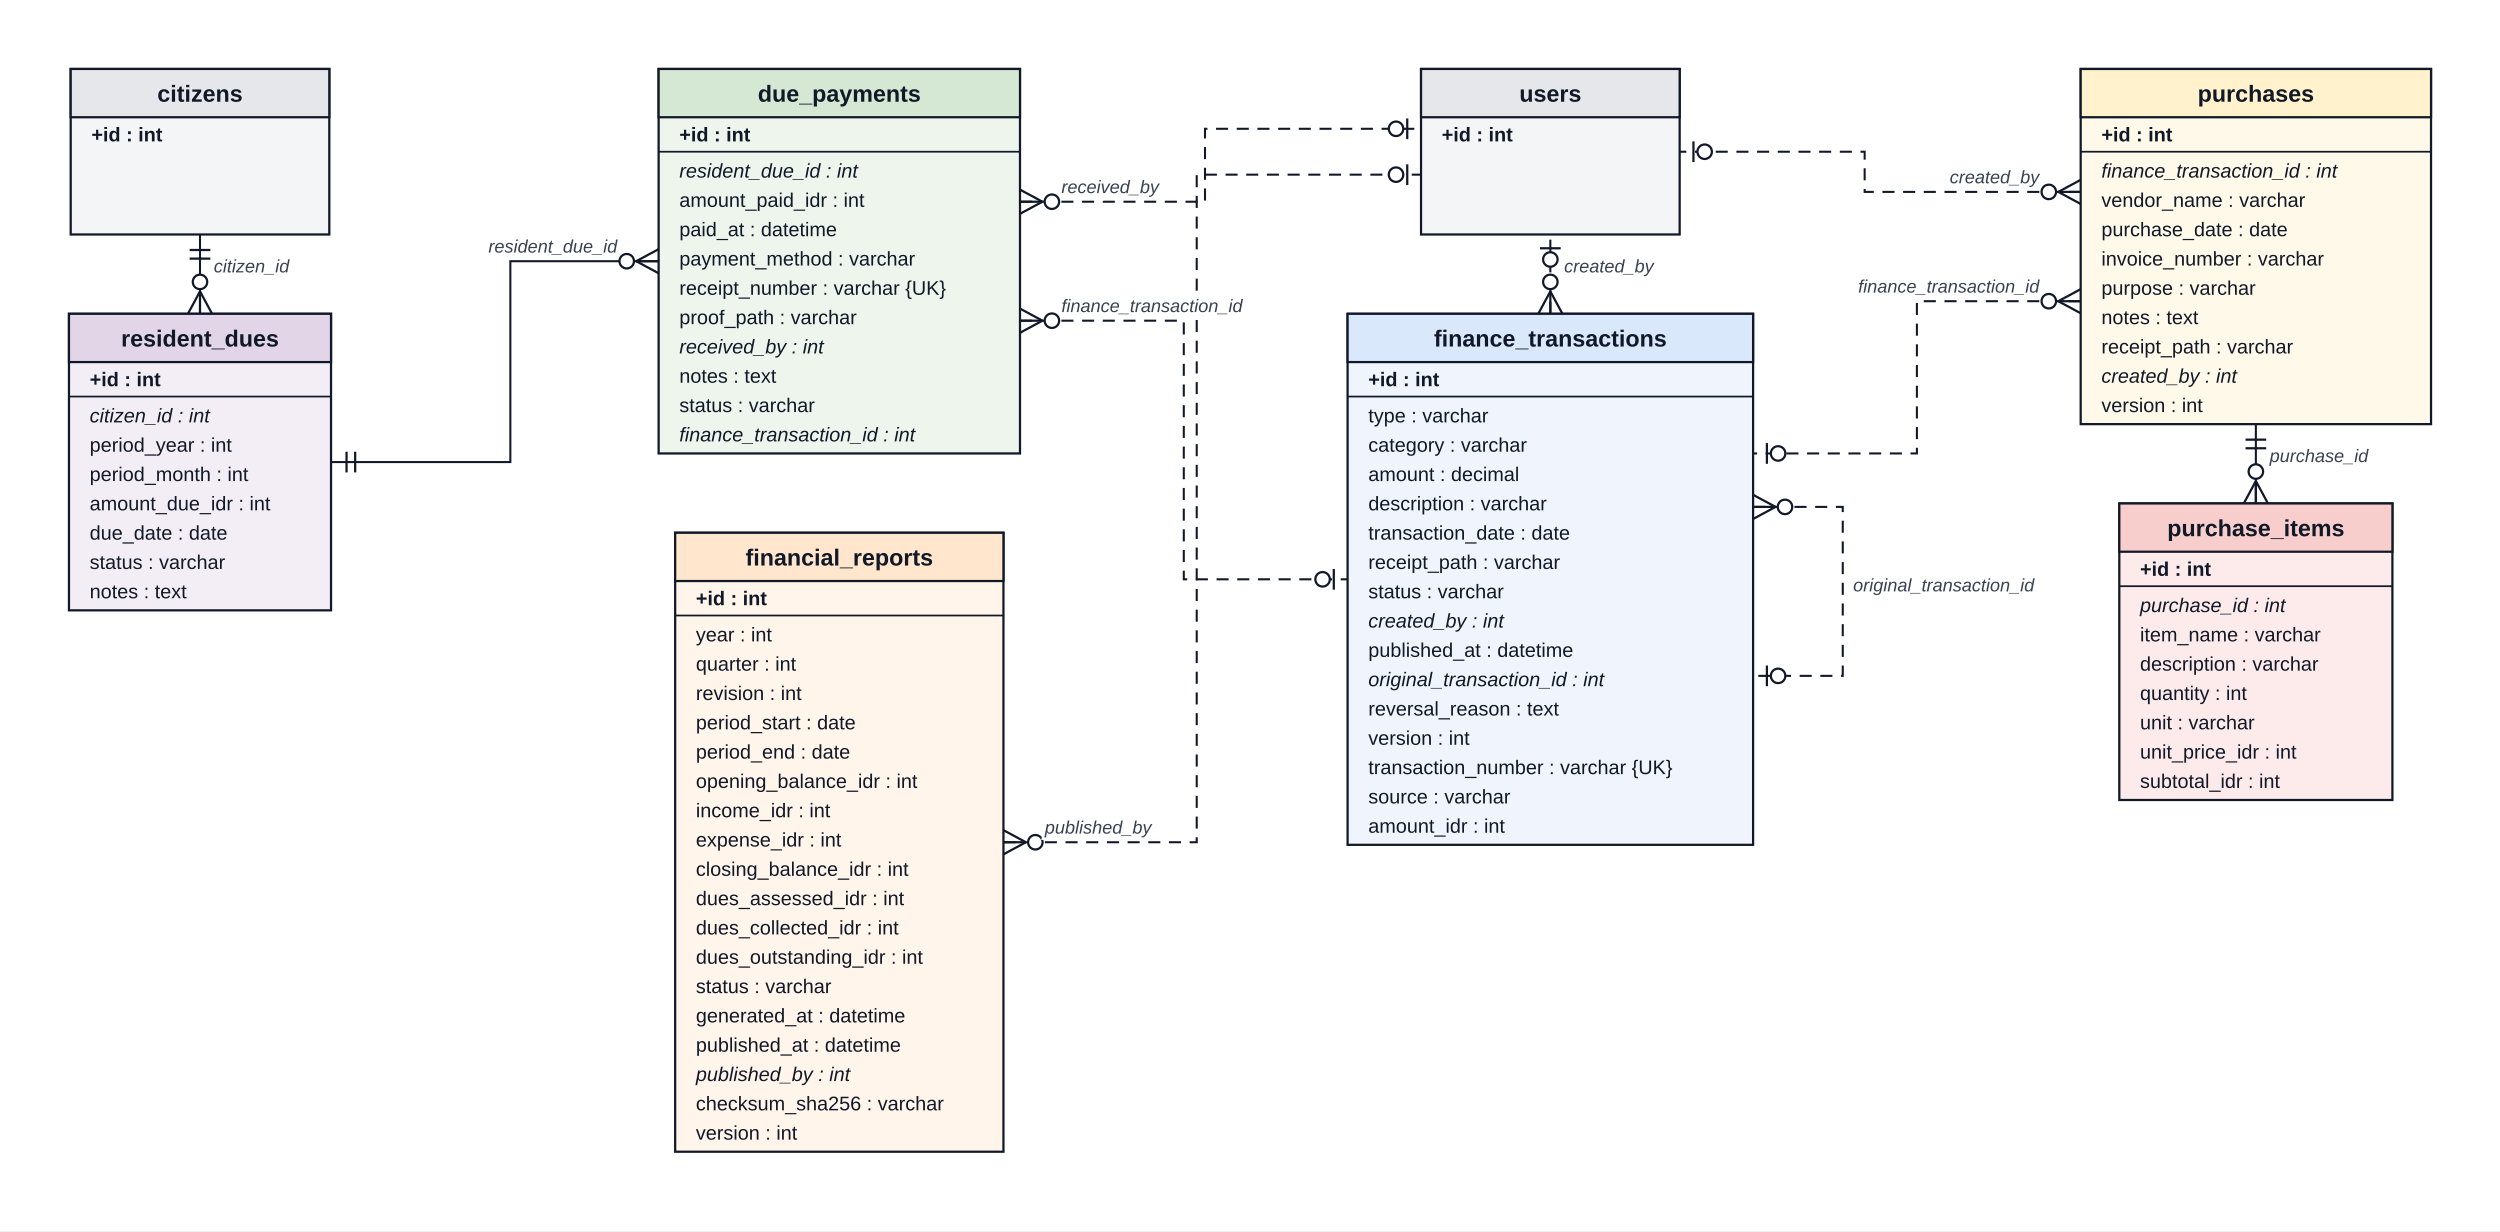
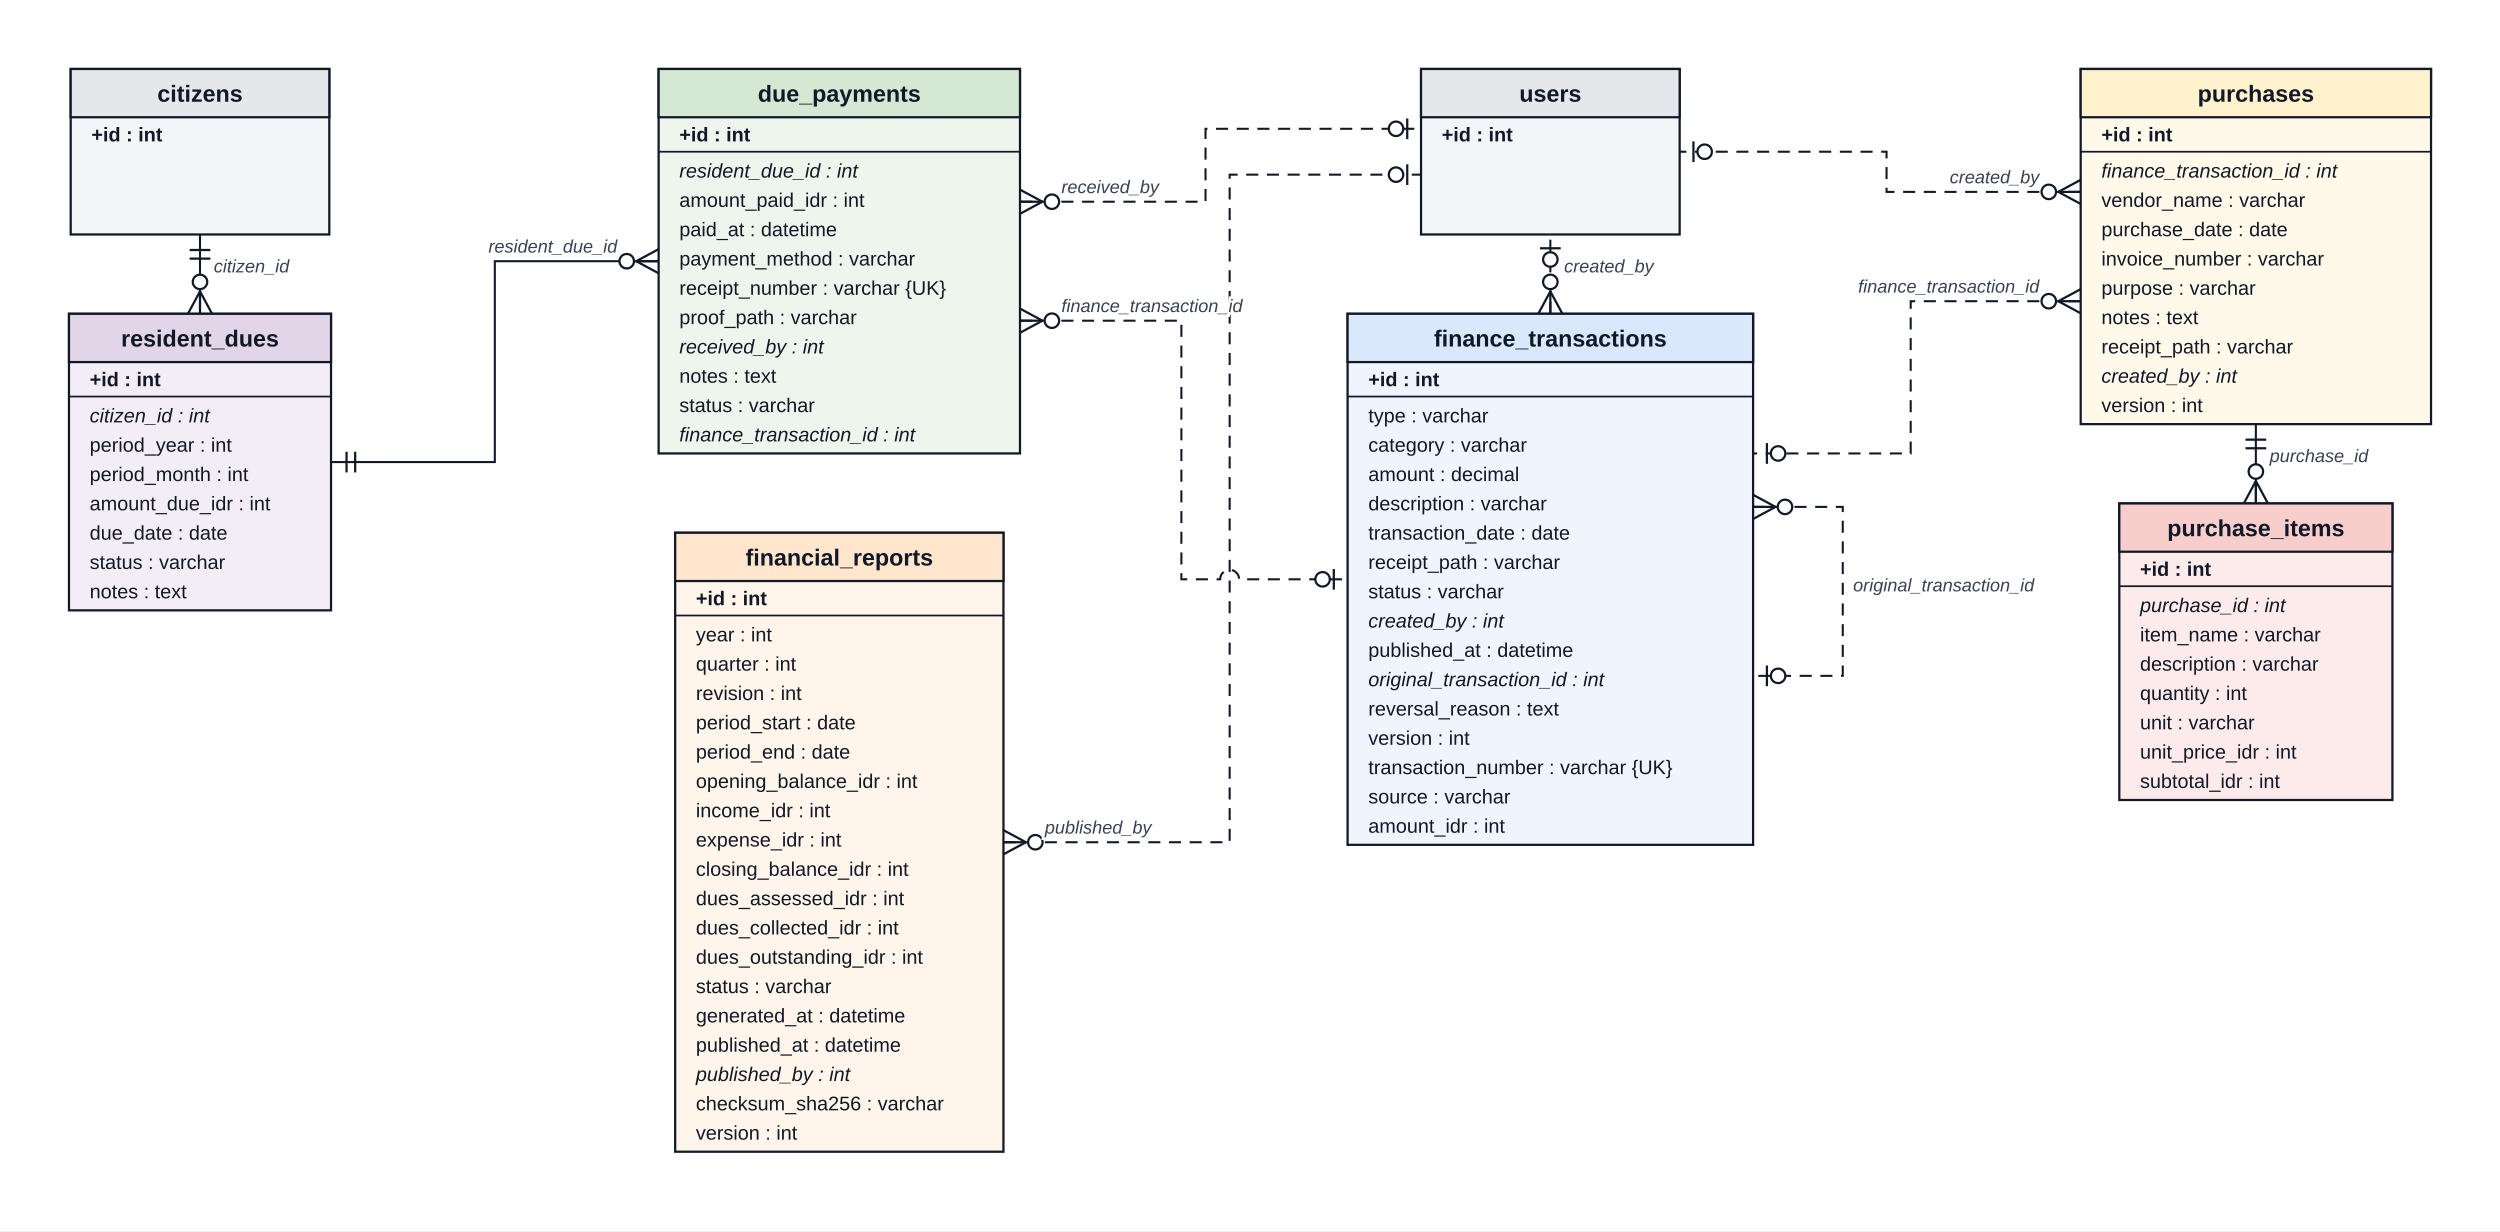
<svg xmlns="http://www.w3.org/2000/svg" viewBox="0 0 1450 714" width="1450" height="714" role="img" aria-label="Keuangan dan Iuran">
  <rect width="1450" height="714" fill="#ffffff" />
-   <path d="M116.0 182.0 V150.0 H116.0 V136.0" fill="none" stroke="#111827" stroke-width="1.2" />
-   <path d="M591.6 186.0 H686.6 V336.0 H781.6" fill="none" stroke="#111827" stroke-width="1.2" stroke-dasharray="7 5" />
-   <path d="M382.0 151.5 H296.0 V268.0 H192.0" fill="none" stroke="#111827" stroke-width="1.2" />
-   <path d="M591.6 117.0 H698.9 V74.7 H824.2" fill="none" stroke="#111827" stroke-width="1.2" stroke-dasharray="7 5" />
+   <path d="M116.0 182.0 V152.0 V136.0" fill="none" stroke="#111827" stroke-width="1.2" />
+   <path d="M591.6 186.0 H685.2 V336.0 H707.7 A5.5 5.5 0 0 1 718.7 336.0 H781.6" fill="none" stroke="#111827" stroke-width="1.2" stroke-dasharray="7 5" />
+   <path d="M382.0 151.5 H287.0 V268.0 H192.0" fill="none" stroke="#111827" stroke-width="1.2" />
+   <path d="M591.6 117.0 H699.2 V74.7 H824.2" fill="none" stroke="#111827" stroke-width="1.2" stroke-dasharray="7 5" />
  <path d="M1016.8 294.0 H1068.8 V392.0 H1016.8" fill="none" stroke="#111827" stroke-width="1.2" stroke-dasharray="7 5" />
-   <path d="M899.2 182.0 V168.0 H899.2 V136.0" fill="none" stroke="#111827" stroke-width="1.2" stroke-dasharray="7 5" />
-   <path d="M1206.8 111.3 H1081.5 V88.0 H974.2" fill="none" stroke="#111827" stroke-width="1.2" stroke-dasharray="7 5" />
-   <path d="M1206.8 174.7 H1111.8 V263.0 H1016.8" fill="none" stroke="#111827" stroke-width="1.2" stroke-dasharray="7 5" />
-   <path d="M1308.4 292.0 V278.0 H1308.4 V246.0" fill="none" stroke="#111827" stroke-width="1.2" />
-   <path d="M582.0 488.5 H694.1 V101.3 H824.2" fill="none" stroke="#111827" stroke-width="1.2" stroke-dasharray="7 5" />
+   <path d="M899.2 182.0 V166.0 V136.0" fill="none" stroke="#111827" stroke-width="1.2" stroke-dasharray="7 5" />
+   <path d="M1206.8 111.3 H1094.2 V88.0 H974.2" fill="none" stroke="#111827" stroke-width="1.2" stroke-dasharray="7 5" />
+   <path d="M1206.8 174.7 H1108.2 V263.0 H1016.8" fill="none" stroke="#111827" stroke-width="1.2" stroke-dasharray="7 5" />
+   <path d="M1308.4 292.0 V269.0 V246.0" fill="none" stroke="#111827" stroke-width="1.2" />
+   <path d="M582.0 488.5 H713.2 V101.3 H824.2" fill="none" stroke="#111827" stroke-width="1.2" stroke-dasharray="7 5" />
  <rect x="40.0" y="182.0" width="152.0" height="172.0" fill="#f3eef5" stroke="#111827" stroke-width="1.3" />
  <rect x="40.0" y="182.0" width="152.0" height="28" fill="#e1d5e7" stroke="#111827" stroke-width="1.3" />
  <text x="116.0" y="201" text-anchor="middle" font-size="13.5" font-weight="bold" fill="#111827" font-family="Arial, Helvetica, sans-serif">resident_dues</text>
  <text x="52.0" y="224.0" font-size="11.5" fill="#111827" font-family="Arial, Helvetica, sans-serif" font-weight="bold">+id : int</text>
  <text x="52.0" y="245.0" font-size="11.5" fill="#111827" font-family="Arial, Helvetica, sans-serif" font-style="italic">citizen_id : int</text>
  <text x="52.0" y="262.0" font-size="11.5" fill="#111827" font-family="Arial, Helvetica, sans-serif">period_year : int</text>
  <text x="52.0" y="279.0" font-size="11.5" fill="#111827" font-family="Arial, Helvetica, sans-serif">period_month : int</text>
  <text x="52.0" y="296.0" font-size="11.5" fill="#111827" font-family="Arial, Helvetica, sans-serif">amount_due_idr : int</text>
  <text x="52.0" y="313.0" font-size="11.5" fill="#111827" font-family="Arial, Helvetica, sans-serif">due_date : date</text>
  <text x="52.0" y="330.0" font-size="11.5" fill="#111827" font-family="Arial, Helvetica, sans-serif">status : varchar</text>
  <text x="52.0" y="347.0" font-size="11.5" fill="#111827" font-family="Arial, Helvetica, sans-serif">notes : text</text>
  <line x1="40.0" y1="230.0" x2="192.0" y2="230.0" stroke="#111827" stroke-width="1" />
  <rect x="382.0" y="40.0" width="209.6" height="223.0" fill="#eef5ed" stroke="#111827" stroke-width="1.3" />
  <rect x="382.0" y="40.0" width="209.6" height="28" fill="#d5e8d4" stroke="#111827" stroke-width="1.3" />
  <text x="486.8" y="59" text-anchor="middle" font-size="13.5" font-weight="bold" fill="#111827" font-family="Arial, Helvetica, sans-serif">due_payments</text>
  <text x="394.0" y="82.0" font-size="11.5" fill="#111827" font-family="Arial, Helvetica, sans-serif" font-weight="bold">+id : int</text>
  <text x="394.0" y="103.0" font-size="11.5" fill="#111827" font-family="Arial, Helvetica, sans-serif" font-style="italic">resident_due_id : int</text>
  <text x="394.0" y="120.0" font-size="11.5" fill="#111827" font-family="Arial, Helvetica, sans-serif">amount_paid_idr : int</text>
  <text x="394.0" y="137.0" font-size="11.5" fill="#111827" font-family="Arial, Helvetica, sans-serif">paid_at : datetime</text>
  <text x="394.0" y="154.0" font-size="11.5" fill="#111827" font-family="Arial, Helvetica, sans-serif">payment_method : varchar</text>
  <text x="394.0" y="171.0" font-size="11.5" fill="#111827" font-family="Arial, Helvetica, sans-serif">receipt_number : varchar {UK}</text>
  <text x="394.0" y="188.0" font-size="11.5" fill="#111827" font-family="Arial, Helvetica, sans-serif">proof_path : varchar</text>
  <text x="394.0" y="205.0" font-size="11.5" fill="#111827" font-family="Arial, Helvetica, sans-serif" font-style="italic">received_by : int</text>
  <text x="394.0" y="222.0" font-size="11.5" fill="#111827" font-family="Arial, Helvetica, sans-serif">notes : text</text>
  <text x="394.0" y="239.0" font-size="11.5" fill="#111827" font-family="Arial, Helvetica, sans-serif">status : varchar</text>
  <text x="394.0" y="256.0" font-size="11.5" fill="#111827" font-family="Arial, Helvetica, sans-serif" font-style="italic">finance_transaction_id : int</text>
  <line x1="382.0" y1="88.0" x2="591.6" y2="88.0" stroke="#111827" stroke-width="1" />
  <rect x="781.6" y="182.0" width="235.2" height="308.0" fill="#f0f5fd" stroke="#111827" stroke-width="1.3" />
  <rect x="781.6" y="182.0" width="235.2" height="28" fill="#dae8fc" stroke="#111827" stroke-width="1.3" />
  <text x="899.2" y="201" text-anchor="middle" font-size="13.5" font-weight="bold" fill="#111827" font-family="Arial, Helvetica, sans-serif">finance_transactions</text>
  <text x="793.6" y="224.0" font-size="11.5" fill="#111827" font-family="Arial, Helvetica, sans-serif" font-weight="bold">+id : int</text>
  <text x="793.6" y="245.0" font-size="11.5" fill="#111827" font-family="Arial, Helvetica, sans-serif">type : varchar</text>
  <text x="793.6" y="262.0" font-size="11.5" fill="#111827" font-family="Arial, Helvetica, sans-serif">category : varchar</text>
  <text x="793.6" y="279.0" font-size="11.5" fill="#111827" font-family="Arial, Helvetica, sans-serif">amount : decimal</text>
  <text x="793.6" y="296.0" font-size="11.5" fill="#111827" font-family="Arial, Helvetica, sans-serif">description : varchar</text>
  <text x="793.6" y="313.0" font-size="11.5" fill="#111827" font-family="Arial, Helvetica, sans-serif">transaction_date : date</text>
  <text x="793.6" y="330.0" font-size="11.5" fill="#111827" font-family="Arial, Helvetica, sans-serif">receipt_path : varchar</text>
  <text x="793.6" y="347.0" font-size="11.5" fill="#111827" font-family="Arial, Helvetica, sans-serif">status : varchar</text>
  <text x="793.6" y="364.0" font-size="11.5" fill="#111827" font-family="Arial, Helvetica, sans-serif" font-style="italic">created_by : int</text>
  <text x="793.6" y="381.0" font-size="11.5" fill="#111827" font-family="Arial, Helvetica, sans-serif">published_at : datetime</text>
  <text x="793.6" y="398.0" font-size="11.5" fill="#111827" font-family="Arial, Helvetica, sans-serif" font-style="italic">original_transaction_id : int</text>
  <text x="793.6" y="415.0" font-size="11.5" fill="#111827" font-family="Arial, Helvetica, sans-serif">reversal_reason : text</text>
  <text x="793.6" y="432.0" font-size="11.5" fill="#111827" font-family="Arial, Helvetica, sans-serif">version : int</text>
  <text x="793.6" y="449.0" font-size="11.5" fill="#111827" font-family="Arial, Helvetica, sans-serif">transaction_number : varchar {UK}</text>
  <text x="793.6" y="466.0" font-size="11.5" fill="#111827" font-family="Arial, Helvetica, sans-serif">source : varchar</text>
  <text x="793.6" y="483.0" font-size="11.5" fill="#111827" font-family="Arial, Helvetica, sans-serif">amount_idr : int</text>
  <line x1="781.6" y1="230.0" x2="1016.8" y2="230.0" stroke="#111827" stroke-width="1" />
  <rect x="1206.8" y="40.0" width="203.2" height="206.0" fill="#fff9ea" stroke="#111827" stroke-width="1.3" />
  <rect x="1206.8" y="40.0" width="203.2" height="28" fill="#fff2cc" stroke="#111827" stroke-width="1.3" />
  <text x="1308.4" y="59" text-anchor="middle" font-size="13.5" font-weight="bold" fill="#111827" font-family="Arial, Helvetica, sans-serif">purchases</text>
  <text x="1218.8" y="82.0" font-size="11.5" fill="#111827" font-family="Arial, Helvetica, sans-serif" font-weight="bold">+id : int</text>
  <text x="1218.8" y="103.0" font-size="11.5" fill="#111827" font-family="Arial, Helvetica, sans-serif" font-style="italic">finance_transaction_id : int</text>
  <text x="1218.8" y="120.0" font-size="11.5" fill="#111827" font-family="Arial, Helvetica, sans-serif">vendor_name : varchar</text>
  <text x="1218.8" y="137.0" font-size="11.5" fill="#111827" font-family="Arial, Helvetica, sans-serif">purchase_date : date</text>
  <text x="1218.8" y="154.0" font-size="11.5" fill="#111827" font-family="Arial, Helvetica, sans-serif">invoice_number : varchar</text>
  <text x="1218.8" y="171.0" font-size="11.5" fill="#111827" font-family="Arial, Helvetica, sans-serif">purpose : varchar</text>
  <text x="1218.8" y="188.0" font-size="11.5" fill="#111827" font-family="Arial, Helvetica, sans-serif">notes : text</text>
  <text x="1218.8" y="205.0" font-size="11.5" fill="#111827" font-family="Arial, Helvetica, sans-serif">receipt_path : varchar</text>
  <text x="1218.8" y="222.0" font-size="11.5" fill="#111827" font-family="Arial, Helvetica, sans-serif" font-style="italic">created_by : int</text>
  <text x="1218.8" y="239.0" font-size="11.5" fill="#111827" font-family="Arial, Helvetica, sans-serif">version : int</text>
  <line x1="1206.8" y1="88.0" x2="1410.0" y2="88.0" stroke="#111827" stroke-width="1" />
  <rect x="1229.2" y="292.0" width="158.4" height="172.0" fill="#fcebea" stroke="#111827" stroke-width="1.3" />
  <rect x="1229.2" y="292.0" width="158.4" height="28" fill="#f8cecc" stroke="#111827" stroke-width="1.3" />
  <text x="1308.4" y="311" text-anchor="middle" font-size="13.5" font-weight="bold" fill="#111827" font-family="Arial, Helvetica, sans-serif">purchase_items</text>
  <text x="1241.2" y="334.0" font-size="11.5" fill="#111827" font-family="Arial, Helvetica, sans-serif" font-weight="bold">+id : int</text>
  <text x="1241.2" y="355.0" font-size="11.5" fill="#111827" font-family="Arial, Helvetica, sans-serif" font-style="italic">purchase_id : int</text>
  <text x="1241.2" y="372.0" font-size="11.5" fill="#111827" font-family="Arial, Helvetica, sans-serif">item_name : varchar</text>
  <text x="1241.2" y="389.0" font-size="11.5" fill="#111827" font-family="Arial, Helvetica, sans-serif">description : varchar</text>
  <text x="1241.2" y="406.0" font-size="11.5" fill="#111827" font-family="Arial, Helvetica, sans-serif">quantity : int</text>
  <text x="1241.2" y="423.0" font-size="11.5" fill="#111827" font-family="Arial, Helvetica, sans-serif">unit : varchar</text>
  <text x="1241.2" y="440.0" font-size="11.5" fill="#111827" font-family="Arial, Helvetica, sans-serif">unit_price_idr : int</text>
  <text x="1241.2" y="457.0" font-size="11.5" fill="#111827" font-family="Arial, Helvetica, sans-serif">subtotal_idr : int</text>
  <line x1="1229.2" y1="340.0" x2="1387.6" y2="340.0" stroke="#111827" stroke-width="1" />
  <rect x="391.6" y="309.0" width="190.4" height="359.0" fill="#fff5ea" stroke="#111827" stroke-width="1.3" />
  <rect x="391.6" y="309.0" width="190.4" height="28" fill="#ffe6cc" stroke="#111827" stroke-width="1.3" />
  <text x="486.8" y="328" text-anchor="middle" font-size="13.5" font-weight="bold" fill="#111827" font-family="Arial, Helvetica, sans-serif">financial_reports</text>
  <text x="403.6" y="351.0" font-size="11.5" fill="#111827" font-family="Arial, Helvetica, sans-serif" font-weight="bold">+id : int</text>
  <text x="403.6" y="372.0" font-size="11.5" fill="#111827" font-family="Arial, Helvetica, sans-serif">year : int</text>
  <text x="403.6" y="389.0" font-size="11.5" fill="#111827" font-family="Arial, Helvetica, sans-serif">quarter : int</text>
  <text x="403.6" y="406.0" font-size="11.5" fill="#111827" font-family="Arial, Helvetica, sans-serif">revision : int</text>
  <text x="403.6" y="423.0" font-size="11.5" fill="#111827" font-family="Arial, Helvetica, sans-serif">period_start : date</text>
  <text x="403.6" y="440.0" font-size="11.5" fill="#111827" font-family="Arial, Helvetica, sans-serif">period_end : date</text>
  <text x="403.6" y="457.0" font-size="11.5" fill="#111827" font-family="Arial, Helvetica, sans-serif">opening_balance_idr : int</text>
  <text x="403.6" y="474.0" font-size="11.5" fill="#111827" font-family="Arial, Helvetica, sans-serif">income_idr : int</text>
  <text x="403.6" y="491.0" font-size="11.5" fill="#111827" font-family="Arial, Helvetica, sans-serif">expense_idr : int</text>
  <text x="403.6" y="508.0" font-size="11.5" fill="#111827" font-family="Arial, Helvetica, sans-serif">closing_balance_idr : int</text>
  <text x="403.6" y="525.0" font-size="11.5" fill="#111827" font-family="Arial, Helvetica, sans-serif">dues_assessed_idr : int</text>
  <text x="403.6" y="542.0" font-size="11.5" fill="#111827" font-family="Arial, Helvetica, sans-serif">dues_collected_idr : int</text>
  <text x="403.6" y="559.0" font-size="11.5" fill="#111827" font-family="Arial, Helvetica, sans-serif">dues_outstanding_idr : int</text>
  <text x="403.6" y="576.0" font-size="11.5" fill="#111827" font-family="Arial, Helvetica, sans-serif">status : varchar</text>
  <text x="403.6" y="593.0" font-size="11.5" fill="#111827" font-family="Arial, Helvetica, sans-serif">generated_at : datetime</text>
  <text x="403.6" y="610.0" font-size="11.5" fill="#111827" font-family="Arial, Helvetica, sans-serif">published_at : datetime</text>
  <text x="403.6" y="627.0" font-size="11.5" fill="#111827" font-family="Arial, Helvetica, sans-serif" font-style="italic">published_by : int</text>
  <text x="403.6" y="644.0" font-size="11.5" fill="#111827" font-family="Arial, Helvetica, sans-serif">checksum_sha256 : varchar</text>
  <text x="403.6" y="661.0" font-size="11.5" fill="#111827" font-family="Arial, Helvetica, sans-serif">version : int</text>
  <line x1="391.6" y1="357.0" x2="582.0" y2="357.0" stroke="#111827" stroke-width="1" />
  <rect x="41.0" y="40.0" width="150.0" height="96.0" fill="#f4f5f7" stroke="#111827" stroke-width="1.3" />
  <rect x="41.0" y="40.0" width="150.0" height="28" fill="#e5e7eb" stroke="#111827" stroke-width="1.3" />
  <text x="116.0" y="59" text-anchor="middle" font-size="13.5" font-weight="bold" fill="#111827" font-family="Arial, Helvetica, sans-serif">citizens</text>
  <text x="53.0" y="82.0" font-size="11.5" fill="#111827" font-family="Arial, Helvetica, sans-serif" font-weight="bold">+id : int</text>
  <rect x="824.2" y="40.0" width="150.0" height="96.0" fill="#f4f5f7" stroke="#111827" stroke-width="1.3" />
  <rect x="824.2" y="40.0" width="150.0" height="28" fill="#e5e7eb" stroke="#111827" stroke-width="1.3" />
  <text x="899.2" y="59" text-anchor="middle" font-size="13.5" font-weight="bold" fill="#111827" font-family="Arial, Helvetica, sans-serif">users</text>
  <text x="836.2" y="82.0" font-size="11.5" fill="#111827" font-family="Arial, Helvetica, sans-serif" font-weight="bold">+id : int</text>
  <line x1="116.0" y1="169.0" x2="109.0" y2="182.0" stroke="#111827" stroke-width="1.3" />
  <line x1="116.0" y1="169.0" x2="123.0" y2="182.0" stroke="#111827" stroke-width="1.3" />
  <line x1="116.0" y1="169.0" x2="116.0" y2="182.0" stroke="#111827" stroke-width="1.3" />
  <circle cx="116.0" cy="163.5" r="4.2" fill="#fff" stroke="#111827" stroke-width="1.3" />
  <line x1="122.0" y1="145.0" x2="110.0" y2="145.0" stroke="#111827" stroke-width="1.3" />
  <line x1="122.0" y1="150.0" x2="110.0" y2="150.0" stroke="#111827" stroke-width="1.3" />
  <line x1="604.6" y1="186.0" x2="591.6" y2="179.0" stroke="#111827" stroke-width="1.3" />
  <line x1="604.6" y1="186.0" x2="591.6" y2="193.0" stroke="#111827" stroke-width="1.3" />
  <line x1="604.6" y1="186.0" x2="591.6" y2="186.0" stroke="#111827" stroke-width="1.3" />
  <circle cx="610.1" cy="186.0" r="4.2" fill="#fff" stroke="#111827" stroke-width="1.3" />
  <line x1="773.6" y1="342.0" x2="773.6" y2="330.0" stroke="#111827" stroke-width="1.3" />
  <circle cx="767.1" cy="336.0" r="4.2" fill="#fff" stroke="#111827" stroke-width="1.3" />
  <line x1="369.0" y1="151.5" x2="382.0" y2="158.5" stroke="#111827" stroke-width="1.3" />
  <line x1="369.0" y1="151.5" x2="382.0" y2="144.5" stroke="#111827" stroke-width="1.3" />
  <line x1="369.0" y1="151.5" x2="382.0" y2="151.5" stroke="#111827" stroke-width="1.3" />
  <circle cx="363.5" cy="151.5" r="4.2" fill="#fff" stroke="#111827" stroke-width="1.3" />
  <line x1="201.0" y1="262.0" x2="201.0" y2="274.0" stroke="#111827" stroke-width="1.3" />
  <line x1="206.0" y1="262.0" x2="206.0" y2="274.0" stroke="#111827" stroke-width="1.3" />
  <line x1="604.6" y1="117.0" x2="591.6" y2="110.0" stroke="#111827" stroke-width="1.3" />
  <line x1="604.6" y1="117.0" x2="591.6" y2="124.0" stroke="#111827" stroke-width="1.3" />
  <line x1="604.6" y1="117.0" x2="591.6" y2="117.0" stroke="#111827" stroke-width="1.3" />
  <circle cx="610.1" cy="117.0" r="4.2" fill="#fff" stroke="#111827" stroke-width="1.3" />
  <line x1="816.2" y1="80.7" x2="816.2" y2="68.7" stroke="#111827" stroke-width="1.3" />
  <circle cx="809.7" cy="74.7" r="4.2" fill="#fff" stroke="#111827" stroke-width="1.3" />
  <line x1="1029.8" y1="294.0" x2="1016.8" y2="287.0" stroke="#111827" stroke-width="1.3" />
  <line x1="1029.8" y1="294.0" x2="1016.8" y2="301.0" stroke="#111827" stroke-width="1.3" />
  <line x1="1029.8" y1="294.0" x2="1016.8" y2="294.0" stroke="#111827" stroke-width="1.3" />
  <circle cx="1035.3" cy="294.0" r="4.2" fill="#fff" stroke="#111827" stroke-width="1.3" />
  <line x1="1024.8" y1="386.0" x2="1024.8" y2="398.0" stroke="#111827" stroke-width="1.3" />
  <circle cx="1031.3" cy="392.0" r="4.2" fill="#fff" stroke="#111827" stroke-width="1.3" />
  <line x1="899.2" y1="169.0" x2="892.2" y2="182.0" stroke="#111827" stroke-width="1.3" />
  <line x1="899.2" y1="169.0" x2="906.2" y2="182.0" stroke="#111827" stroke-width="1.3" />
  <line x1="899.2" y1="169.0" x2="899.2" y2="182.0" stroke="#111827" stroke-width="1.3" />
  <circle cx="899.2" cy="163.5" r="4.2" fill="#fff" stroke="#111827" stroke-width="1.3" />
  <line x1="905.2" y1="144.0" x2="893.2" y2="144.0" stroke="#111827" stroke-width="1.3" />
  <circle cx="899.2" cy="150.5" r="4.2" fill="#fff" stroke="#111827" stroke-width="1.3" />
  <line x1="1193.8" y1="111.3" x2="1206.8" y2="118.3" stroke="#111827" stroke-width="1.3" />
  <line x1="1193.8" y1="111.3" x2="1206.8" y2="104.3" stroke="#111827" stroke-width="1.3" />
  <line x1="1193.8" y1="111.3" x2="1206.8" y2="111.3" stroke="#111827" stroke-width="1.3" />
  <circle cx="1188.3" cy="111.3" r="4.2" fill="#fff" stroke="#111827" stroke-width="1.3" />
  <line x1="982.2" y1="82.0" x2="982.2" y2="94.0" stroke="#111827" stroke-width="1.3" />
  <circle cx="988.7" cy="88.0" r="4.2" fill="#fff" stroke="#111827" stroke-width="1.3" />
  <line x1="1193.8" y1="174.7" x2="1206.8" y2="181.7" stroke="#111827" stroke-width="1.3" />
  <line x1="1193.8" y1="174.7" x2="1206.8" y2="167.7" stroke="#111827" stroke-width="1.3" />
  <line x1="1193.8" y1="174.7" x2="1206.8" y2="174.7" stroke="#111827" stroke-width="1.3" />
  <circle cx="1188.3" cy="174.7" r="4.2" fill="#fff" stroke="#111827" stroke-width="1.3" />
  <line x1="1024.8" y1="257.0" x2="1024.8" y2="269.0" stroke="#111827" stroke-width="1.3" />
  <circle cx="1031.3" cy="263.0" r="4.2" fill="#fff" stroke="#111827" stroke-width="1.3" />
  <line x1="1308.4" y1="279.0" x2="1301.4" y2="292.0" stroke="#111827" stroke-width="1.3" />
  <line x1="1308.4" y1="279.0" x2="1315.4" y2="292.0" stroke="#111827" stroke-width="1.3" />
  <line x1="1308.4" y1="279.0" x2="1308.4" y2="292.0" stroke="#111827" stroke-width="1.3" />
  <circle cx="1308.4" cy="273.5" r="4.2" fill="#fff" stroke="#111827" stroke-width="1.3" />
  <line x1="1314.4" y1="255.0" x2="1302.4" y2="255.0" stroke="#111827" stroke-width="1.3" />
  <line x1="1314.4" y1="260.0" x2="1302.4" y2="260.0" stroke="#111827" stroke-width="1.3" />
  <line x1="595.0" y1="488.5" x2="582.0" y2="481.5" stroke="#111827" stroke-width="1.3" />
  <line x1="595.0" y1="488.5" x2="582.0" y2="495.5" stroke="#111827" stroke-width="1.3" />
  <line x1="595.0" y1="488.5" x2="582.0" y2="488.5" stroke="#111827" stroke-width="1.3" />
  <circle cx="600.5" cy="488.5" r="4.2" fill="#fff" stroke="#111827" stroke-width="1.3" />
  <line x1="816.2" y1="107.3" x2="816.2" y2="95.3" stroke="#111827" stroke-width="1.3" />
  <circle cx="809.7" cy="101.3" r="4.2" fill="#fff" stroke="#111827" stroke-width="1.3" />
  <text x="124.0" y="158.0" text-anchor="start" font-size="10.5" font-style="italic" fill="#374151" font-family="Arial, Helvetica, sans-serif" stroke="#fff" stroke-width="3" paint-order="stroke">citizen_id</text>
  <text x="615.6" y="181.0" text-anchor="start" font-size="10.5" font-style="italic" fill="#374151" font-family="Arial, Helvetica, sans-serif" stroke="#fff" stroke-width="3" paint-order="stroke">finance_transaction_id</text>
  <text x="358.0" y="146.5" text-anchor="end" font-size="10.5" font-style="italic" fill="#374151" font-family="Arial, Helvetica, sans-serif" stroke="#fff" stroke-width="3" paint-order="stroke">resident_due_id</text>
  <text x="615.6" y="112.0" text-anchor="start" font-size="10.5" font-style="italic" fill="#374151" font-family="Arial, Helvetica, sans-serif" stroke="#fff" stroke-width="3" paint-order="stroke">received_by</text>
  <text x="1074.8" y="343.0" text-anchor="start" font-size="10.5" font-style="italic" fill="#374151" font-family="Arial, Helvetica, sans-serif" stroke="#fff" stroke-width="3" paint-order="stroke">original_transaction_id</text>
  <text x="907.2" y="158.0" text-anchor="start" font-size="10.5" font-style="italic" fill="#374151" font-family="Arial, Helvetica, sans-serif" stroke="#fff" stroke-width="3" paint-order="stroke">created_by</text>
  <text x="1182.8" y="106.3" text-anchor="end" font-size="10.5" font-style="italic" fill="#374151" font-family="Arial, Helvetica, sans-serif" stroke="#fff" stroke-width="3" paint-order="stroke">created_by</text>
  <text x="1182.8" y="169.7" text-anchor="end" font-size="10.5" font-style="italic" fill="#374151" font-family="Arial, Helvetica, sans-serif" stroke="#fff" stroke-width="3" paint-order="stroke">finance_transaction_id</text>
  <text x="1316.4" y="268.0" text-anchor="start" font-size="10.5" font-style="italic" fill="#374151" font-family="Arial, Helvetica, sans-serif" stroke="#fff" stroke-width="3" paint-order="stroke">purchase_id</text>
  <text x="606.0" y="483.5" text-anchor="start" font-size="10.5" font-style="italic" fill="#374151" font-family="Arial, Helvetica, sans-serif" stroke="#fff" stroke-width="3" paint-order="stroke">published_by</text>
</svg>
